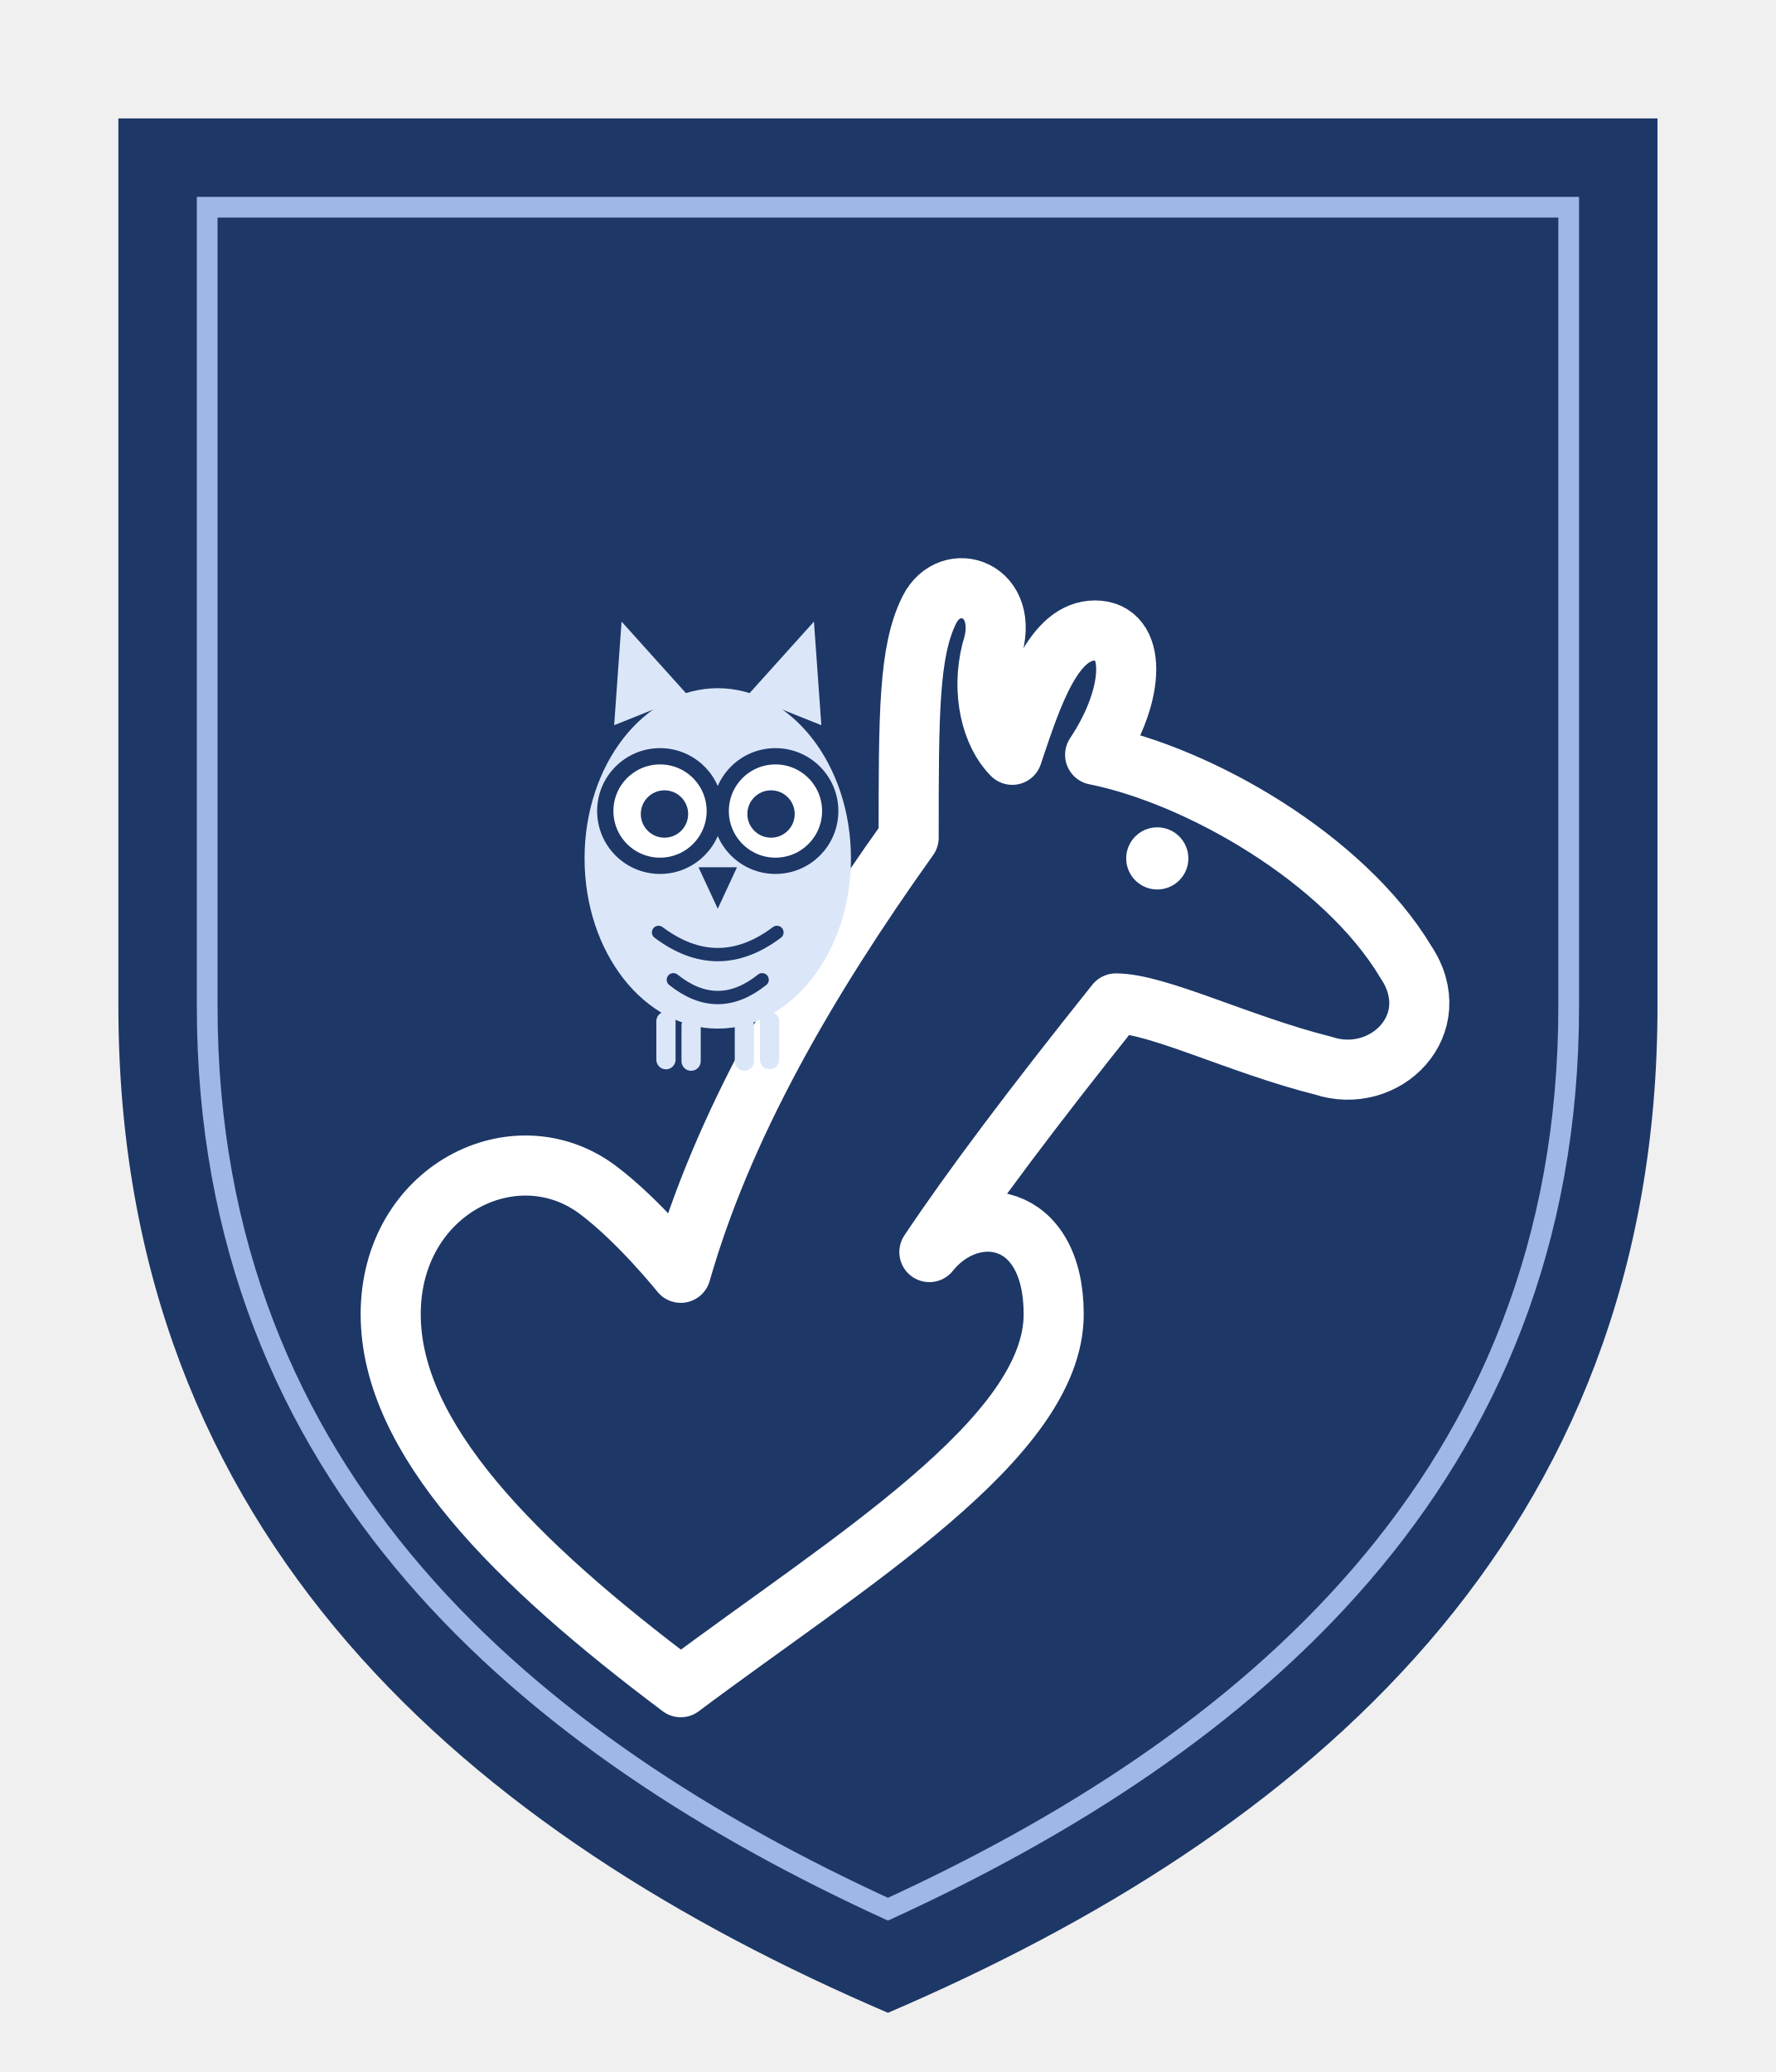
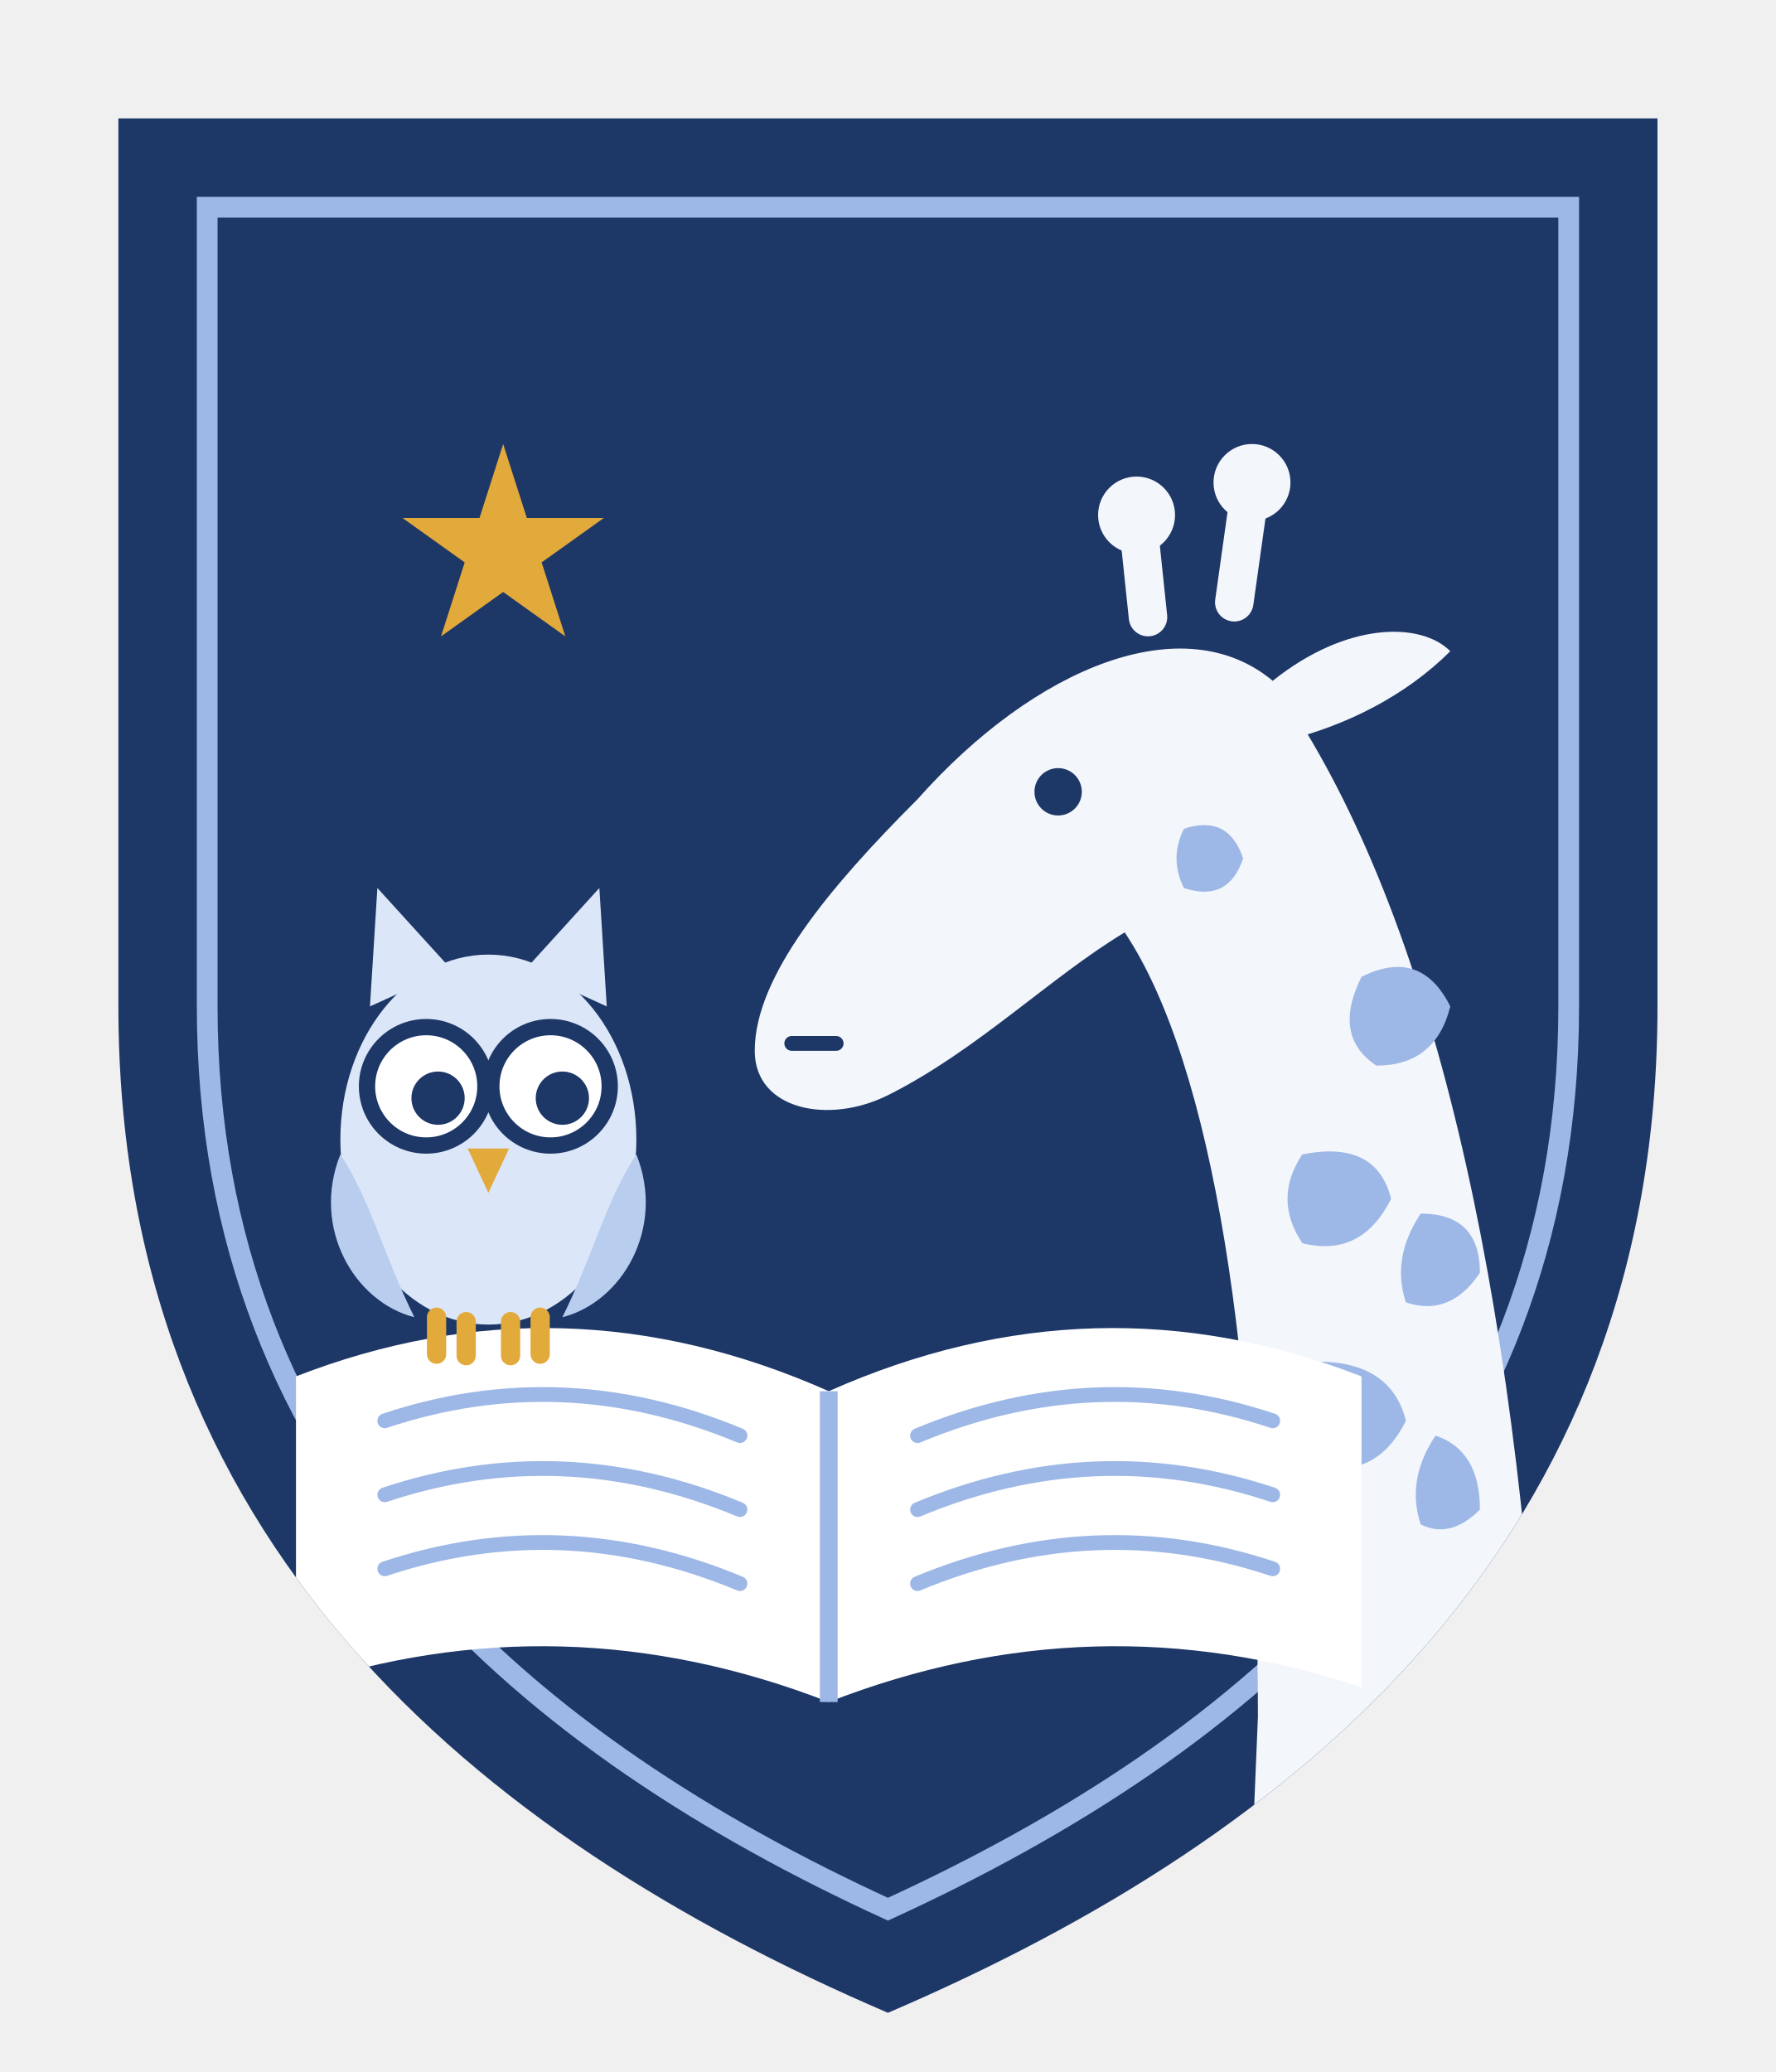
<svg xmlns="http://www.w3.org/2000/svg" viewBox="0 0 120 140">
+   <defs>
+     <clipPath id="shield">
+       <path d="M8 8 H112 V68 C112 104 88 124 60 136 C32 124 8 104 8 68 Z" />
+     </clipPath>
+   </defs>
  <path d="M8 8 H112 V68 C112 104 88 124 60 136 C32 124 8 104 8 68 Z" fill="#1d3767" />
  <path d="M14 14 H106 V68 C106 100 84 118 60 129 C36 118 14 100 14 68 Z" fill="none" stroke="#9db8e6" stroke-width="1.4" />
-   <g transform="translate(18 32.8) scale(1.4)" fill="none" stroke="#ffffff" stroke-width="2.9" stroke-linecap="round" stroke-linejoin="round">
-     <path d="M20 58 C12 52 6 46 6 40 C6 34 12 31 16 34 C18 35.5 20 38 20 38 C22 31 26 24 31 17 C31 11 31 8 32 6 C33 4 36 5 35 8 C34.5 10 35 12 36 13 C37 10 38 7 40 7 C42 7 42 10 40 13 C45 14 52 18 55 23 C57 26 54 29 51 28 C47 27 43 25 41 25 C37 30 34 34 32 37 C34 34.5 38 35 38 40 C38 46 28 52 20 58" />
-     <circle cx="43" cy="18" r="1.5" fill="#ffffff" stroke="none" />
-   </g>
-   <g transform="translate(48.5 58)">
-     <path d="M-7 -9 L-6.5 -16 L-2 -11 Z M7 -9 L6.5 -16 L2 -11 Z" fill="#dbe7f8" />
-     <ellipse cx="0" cy="0" rx="9" ry="11.5" fill="#dbe7f8" />
-     <circle cx="-3.9" cy="-3.2" r="3.7" fill="#ffffff" stroke="#1d3767" stroke-width="1.1" />
-     <circle cx="3.9" cy="-3.2" r="3.7" fill="#ffffff" stroke="#1d3767" stroke-width="1.1" />
-     <circle cx="-3.6" cy="-3" r="1.6" fill="#1d3767" />
-     <circle cx="3.6" cy="-3" r="1.6" fill="#1d3767" />
-     <path d="M-1.3 0.6 L1.3 0.6 L0 3.4 Z" fill="#1d3767" />
-     <path d="M-4 5 Q0 8 4 5 M-3 8.2 Q0 10.6 3 8.2" fill="none" stroke="#1d3767" stroke-width="0.9" stroke-linecap="round" />
-     <path d="M-3.5 11 v2.6 M-1.8 11.3 v2.4 M1.8 11.3 v2.4 M3.5 11 v2.6" stroke="#dbe7f8" stroke-width="1.3" stroke-linecap="round" />
+   <g clip-path="url(#shield)">
+     <g>
+       <rect x="82.2" y="33" width="2.6" height="9" rx="1.3" fill="#f3f6fb" transform="rotate(8 83.5 40)" />
+       <circle cx="84.6" cy="32.6" r="2.6" fill="#f3f6fb" />
+       <rect x="76.2" y="35" width="2.6" height="8" rx="1.3" fill="#f3f6fb" transform="rotate(-6 77.5 41)" />
+       <circle cx="76.8" cy="34.8" r="2.6" fill="#f3f6fb" />
+       <path d="M86 46 C91 42 96 42 98 44 C95 47 91 49 87 50 Z" fill="#f3f6fb" />
+       <path d="M106 140 L104 116 C102 84 96 60 86 46 C80 41 70 45 62 54 C56 60 51 66 51 71 C51 75 56 76 60 74 C66 71 71 66 76 63 C82 72 85 92 85 116 L84 140 Z" fill="#f3f6fb" />
+       <circle cx="71.5" cy="53.5" r="1.6" fill="#1d3767" />
+       <path d="M53.5 70.5 h3" stroke="#1d3767" stroke-width="1" stroke-linecap="round" />
+       <g fill="#9db8e6">
+         <path d="M92 66 q4 -2 6 2 q-1 4 -5 4 q-3 -2 -1 -6 Z" />
+         <path d="M88 78 q5 -1 6 3 q-2 4 -6 3 q-2 -3 0 -6 Z" />
+         <path d="M96 82 q4 0 4 4 q-2 3 -5 2 q-1 -3 1 -6 Z" />
+         <path d="M89 92 q5 0 6 4 q-2 4 -6 3 q-2 -3 0 -7 Z" />
+         <path d="M97 97 q3 1 3 5 q-2 2 -4 1 q-1 -3 1 -6 Z" />
+         <path d="M80 56 q3 -1 4 2 q-1 3 -4 2 q-1 -2 0 -4 Z" />
+       </g>
+     </g>
+     <g>
+       <path d="M20 93 Q38 86 56 94 L56 115 Q38 108 20 114 Z" fill="#ffffff" />
+       <path d="M92 93 Q74 86 56 94 L56 115 Q74 108 92 114 Z" fill="#ffffff" />
+       <path d="M56 94 V115" stroke="#9db8e6" stroke-width="1.2" />
+       <g stroke="#9db8e6" stroke-width="1" stroke-linecap="round" fill="none">
+         <path d="M26 96 Q38 92 50 97 M26 101 Q38 97 50 102 M26 106 Q38 102 50 107" />
+         <path d="M86 96 Q74 92 62 97 M86 101 Q74 97 62 102 M86 106 Q74 102 62 107" />
+       </g>
+     </g>
+     <g transform="translate(33 77)">
+       <path d="M-8 -9 L-7.5 -17 L-2.5 -11.5 Z M8 -9 L7.5 -17 L2.5 -11.5 Z" fill="#dbe7f8" />
+       <ellipse cx="0" cy="0" rx="10" ry="12.5" fill="#dbe7f8" />
+       <path d="M-10 1 C-12 6 -9 11 -5 12 C-7 8 -8 4 -10 1 Z M10 1 C12 6 9 11 5 12 C7 8 8 4 10 1 Z" fill="#b9cdee" />
+       <circle cx="-4.2" cy="-3.6" r="4" fill="#ffffff" stroke="#1d3767" stroke-width="1.1" />
+       <circle cx="4.2" cy="-3.6" r="4" fill="#ffffff" stroke="#1d3767" stroke-width="1.1" />
+       <circle cx="-3.4" cy="-2.8" r="1.8" fill="#1d3767" />
+       <circle cx="5" cy="-2.8" r="1.8" fill="#1d3767" />
+       <path d="M-1.4 0.6 L1.4 0.6 L0 3.6 Z" fill="#e2a93b" />
+       <path d="M-3.5 12 v2.5 M-1.5 12.3 v2.3 M1.5 12.3 v2.3 M3.5 12 v2.5" stroke="#e2a93b" stroke-width="1.3" stroke-linecap="round" />
+     </g>
+     <path d="M34 30 L35.6 35 L40.8 35 L36.6 38 L38.2 43 L34 40 L29.8 43 L31.4 38 L27.2 35 L32.4 35 Z" fill="#e2a93b" />
  </g>
</svg>
